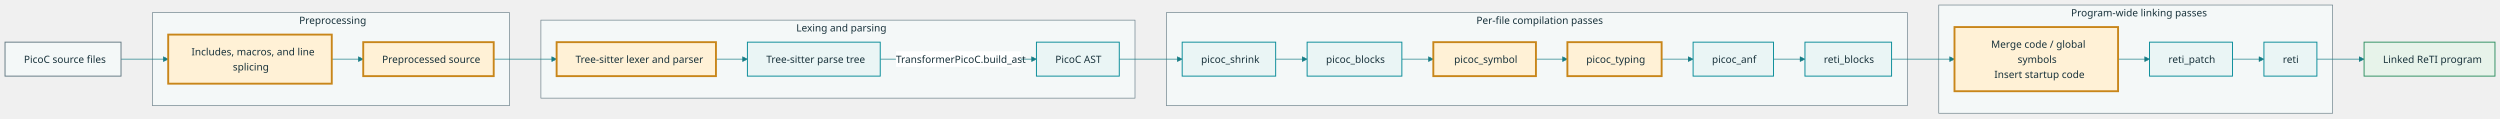
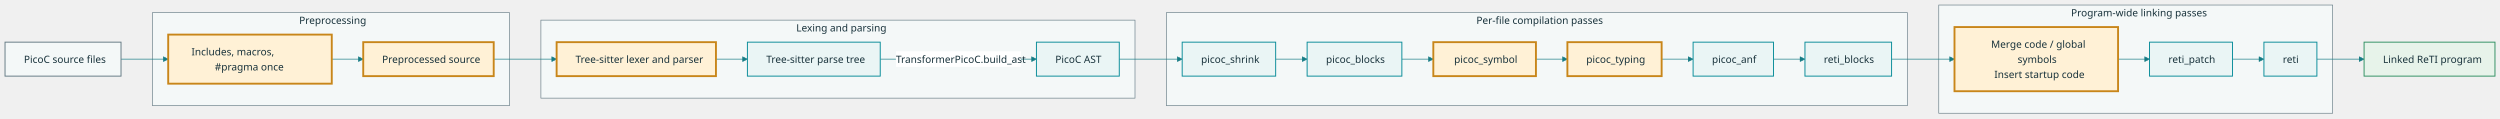
<svg xmlns="http://www.w3.org/2000/svg" id="picoos-diagram-2" width="3973.812" class="flowchart" viewBox="0 0 3973.812 188" role="img" height="188" aria-labelledby="compiler-picoos-pipeline-title" preserveAspectRatio="xMidYMid meet">
  <g>
    <marker id="picoos-diagram-2_flowchart-v2-pointEnd" class="marker flowchart-v2" viewBox="0 0 10 10" refX="5" refY="5" markerUnits="userSpaceOnUse" markerWidth="8" markerHeight="8" orient="auto">
      <path d="M 0 0 L 10 5 L 0 10 z" class="arrowMarkerPath" fill="#167b84" stroke="#167b84" stroke-width="1px" stroke-dasharray="1px, 0px" />
    </marker>
    <marker id="picoos-diagram-2_flowchart-v2-pointStart" class="marker flowchart-v2" viewBox="0 0 10 10" refX="4.5" refY="5" markerUnits="userSpaceOnUse" markerWidth="8" markerHeight="8" orient="auto">
      <path d="M 0 5 L 10 10 L 10 0 z" class="arrowMarkerPath" fill="#167b84" stroke="#167b84" stroke-width="1px" stroke-dasharray="1px, 0px" />
    </marker>
    <marker id="picoos-diagram-2_flowchart-v2-pointEnd-margin" class="marker flowchart-v2" viewBox="0 0 11.5 14" refX="11.5" refY="7" markerUnits="userSpaceOnUse" markerWidth="10.5" markerHeight="14" orient="auto">
      <path d="M 0 0 L 11.5 7 L 0 14 z" class="arrowMarkerPath" fill="#167b84" stroke="#167b84" stroke-width="0px" stroke-dasharray="1px, 0px" />
    </marker>
    <marker id="picoos-diagram-2_flowchart-v2-pointStart-margin" class="marker flowchart-v2" viewBox="0 0 11.5 14" refX="1" refY="7" markerUnits="userSpaceOnUse" markerWidth="11.5" markerHeight="14" orient="auto">
      <polygon points="0,7 11.5,14 11.5,0" class="arrowMarkerPath" fill="#167b84" stroke="#167b84" stroke-width="0px" stroke-dasharray="1px, 0px" />
    </marker>
    <marker id="picoos-diagram-2_flowchart-v2-circleEnd" class="marker flowchart-v2" viewBox="0 0 10 10" refX="11" refY="5" markerUnits="userSpaceOnUse" markerWidth="11" markerHeight="11" orient="auto">
      <circle cx="5" cy="5" r="5" class="arrowMarkerPath" fill="#637983" stroke="#637983" stroke-width="1px" stroke-dasharray="1px, 0px" />
    </marker>
    <marker id="picoos-diagram-2_flowchart-v2-circleStart" class="marker flowchart-v2" viewBox="0 0 10 10" refX="-1" refY="5" markerUnits="userSpaceOnUse" markerWidth="11" markerHeight="11" orient="auto">
      <circle cx="5" cy="5" r="5" class="arrowMarkerPath" fill="#637983" stroke="#637983" stroke-width="1px" stroke-dasharray="1px, 0px" />
    </marker>
    <marker id="picoos-diagram-2_flowchart-v2-circleEnd-margin" class="marker flowchart-v2" viewBox="0 0 10 10" refY="5" refX="12.25" markerUnits="userSpaceOnUse" markerWidth="14" markerHeight="14" orient="auto">
      <circle cx="5" cy="5" r="5" class="arrowMarkerPath" fill="#637983" stroke="#637983" stroke-width="0px" stroke-dasharray="1px, 0px" />
    </marker>
    <marker id="picoos-diagram-2_flowchart-v2-circleStart-margin" class="marker flowchart-v2" viewBox="0 0 10 10" refX="-2" refY="5" markerUnits="userSpaceOnUse" markerWidth="14" markerHeight="14" orient="auto">
      <circle cx="5" cy="5" r="5" class="arrowMarkerPath" fill="#637983" stroke="#637983" stroke-width="0px" stroke-dasharray="1px, 0px" />
    </marker>
    <marker id="picoos-diagram-2_flowchart-v2-crossEnd" class="marker cross flowchart-v2" viewBox="0 0 11 11" refX="12" refY="5.2" markerUnits="userSpaceOnUse" markerWidth="11" markerHeight="11" orient="auto">
      <path d="M 1,1 l 9,9 M 10,1 l -9,9" class="arrowMarkerPath" fill="#167b84" stroke="#167b84" stroke-width="2px" stroke-dasharray="1px, 0px" />
    </marker>
    <marker id="picoos-diagram-2_flowchart-v2-crossStart" class="marker cross flowchart-v2" viewBox="0 0 11 11" refX="-1" refY="5.2" markerUnits="userSpaceOnUse" markerWidth="11" markerHeight="11" orient="auto">
      <path d="M 1,1 l 9,9 M 10,1 l -9,9" class="arrowMarkerPath" fill="#167b84" stroke="#167b84" stroke-width="2px" stroke-dasharray="1px, 0px" />
    </marker>
    <marker id="picoos-diagram-2_flowchart-v2-crossEnd-margin" class="marker cross flowchart-v2" viewBox="0 0 15 15" refX="17.7" refY="7.5" markerUnits="userSpaceOnUse" markerWidth="12" markerHeight="12" orient="auto">
      <path d="M 1,1 L 14,14 M 1,14 L 14,1" class="arrowMarkerPath" fill="#167b84" stroke="#167b84" stroke-width="2.5px" />
    </marker>
    <marker id="picoos-diagram-2_flowchart-v2-crossStart-margin" class="marker cross flowchart-v2" viewBox="0 0 15 15" refX="-3.5" refY="7.5" markerUnits="userSpaceOnUse" markerWidth="12" markerHeight="12" orient="auto">
      <path d="M 1,1 L 14,14 M 1,14 L 14,1" class="arrowMarkerPath" fill="#167b84" stroke="#167b84" stroke-width="2.5px" stroke-dasharray="1px, 0px" />
    </marker>
    <g class="root">
      <g class="clusters">
        <g class="cluster " id="picoos-diagram-2-linking">
          <rect x="3081.719" y="8" width="626.047" height="172" rx="0" ry="0" fill="#f4f8f8" stroke="#637983" stroke-width="1px" />
          <g class="cluster-label " transform="translate(3291.977, 8)">
            <g class="svg-label">
              <text x="0" y="18" font-family="Cantarell, sans-serif" font-size="16px" fill="#17313a" xml:space="preserve" stroke="none" stroke-width="1px">Program-wide linking passes</text>
            </g>
          </g>
        </g>
        <g class="cluster " id="picoos-diagram-2-compilation">
          <rect x="1854.109" y="20" width="1177.609" height="148" rx="0" ry="0" fill="#f4f8f8" stroke="#637983" stroke-width="1px" />
          <g class="cluster-label " transform="translate(2346.734, 20)">
            <g class="svg-label">
              <text x="0" y="18" font-family="Cantarell, sans-serif" font-size="16px" fill="#17313a" xml:space="preserve" stroke="none" stroke-width="1px">Per-file compilation passes</text>
            </g>
          </g>
        </g>
        <g class="cluster " id="picoos-diagram-2-frontend">
          <rect x="859.766" y="32" width="944.344" height="124" rx="0" ry="0" fill="#f4f8f8" stroke="#637983" stroke-width="1px" />
          <g class="cluster-label " transform="translate(1265.68, 32)">
            <g class="svg-label">
              <text x="0" y="18" font-family="Cantarell, sans-serif" font-size="16px" fill="#17313a" xml:space="preserve" stroke="none" stroke-width="1px">Lexing and parsing</text>
            </g>
          </g>
        </g>
        <g class="cluster " id="picoos-diagram-2-preprocessing">
          <rect x="242.359" y="20" width="567.406" height="148" rx="0" ry="0" fill="#f4f8f8" stroke="#637983" stroke-width="1px" />
          <g class="cluster-label " transform="translate(475.5312, 20)">
            <g class="svg-label">
              <text x="0" y="18" font-family="Cantarell, sans-serif" font-size="16px" fill="#17313a" xml:space="preserve" stroke="none" stroke-width="1px">Preprocessing</text>
            </g>
          </g>
        </g>
      </g>
      <g class="edgePaths">
        <path d="M192.359,94L196.526,94C200.693,94,209.026,94,217.359,94C225.693,94,234.026,94,241.693,94C249.359,94,256.359,94,259.859,94L263.359,94" id="picoos-diagram-2-L_source_preprocessor_0" class=" edge-thickness-normal edge-pattern-solid edge-thickness-normal edge-pattern-solid flowchart-link" marker-end="url(#picoos-diagram-2_flowchart-v2-pointEnd)" fill="none" stroke="#167b84" stroke-width="1px" stroke-dasharray="0px" />
        <path d="M527.359,94L531.526,94C535.693,94,544.026,94,551.693,94C559.359,94,566.359,94,569.859,94L573.359,94" id="picoos-diagram-2-L_preprocessor_preprocessed_0" class=" edge-thickness-normal edge-pattern-solid edge-thickness-normal edge-pattern-solid flowchart-link" marker-end="url(#picoos-diagram-2_flowchart-v2-pointEnd)" fill="none" stroke="#167b84" stroke-width="1px" stroke-dasharray="0px" />
        <path d="M784.766,94L788.932,94C793.099,94,801.432,94,809.766,94C818.099,94,826.432,94,834.766,94C843.099,94,851.432,94,859.099,94C866.766,94,873.766,94,877.266,94L880.766,94" id="picoos-diagram-2-L_preprocessed_parser_0" class=" edge-thickness-normal edge-pattern-solid edge-thickness-normal edge-pattern-solid flowchart-link" marker-end="url(#picoos-diagram-2_flowchart-v2-pointEnd)" fill="none" stroke="#167b84" stroke-width="1px" stroke-dasharray="0px" />
        <path d="M1138.016,94L1142.182,94C1146.349,94,1154.682,94,1162.349,94C1170.016,94,1177.016,94,1180.516,94L1184.016,94" id="picoos-diagram-2-L_parser_parse_tree_0" class=" edge-thickness-normal edge-pattern-solid edge-thickness-normal edge-pattern-solid flowchart-link" marker-end="url(#picoos-diagram-2_flowchart-v2-pointEnd)" fill="none" stroke="#167b84" stroke-width="1px" stroke-dasharray="0px" />
        <path d="M1399.156,94L1419.845,94C1440.534,94,1481.911,94,1522.622,94C1563.333,94,1603.378,94,1623.4,94L1643.422,94" id="picoos-diagram-2-L_parse_tree_ast_0" class=" edge-thickness-normal edge-pattern-solid edge-thickness-normal edge-pattern-solid flowchart-link" marker-end="url(#picoos-diagram-2_flowchart-v2-pointEnd)" fill="none" stroke="#167b84" stroke-width="1px" stroke-dasharray="0px" />
        <path d="M1779.109,94L1783.276,94C1787.443,94,1795.776,94,1804.109,94C1812.443,94,1820.776,94,1829.109,94C1837.443,94,1845.776,94,1853.443,94C1861.109,94,1868.109,94,1871.609,94L1875.109,94" id="picoos-diagram-2-L_ast_shrink_0" class=" edge-thickness-normal edge-pattern-solid edge-thickness-normal edge-pattern-solid flowchart-link" marker-end="url(#picoos-diagram-2_flowchart-v2-pointEnd)" fill="none" stroke="#167b84" stroke-width="1px" stroke-dasharray="0px" />
        <path d="M2027.703,94L2031.87,94C2036.036,94,2044.37,94,2052.036,94C2059.703,94,2066.703,94,2070.203,94L2073.703,94" id="picoos-diagram-2-L_shrink_blocks_0" class=" edge-thickness-normal edge-pattern-solid edge-thickness-normal edge-pattern-solid flowchart-link" marker-end="url(#picoos-diagram-2_flowchart-v2-pointEnd)" fill="none" stroke="#167b84" stroke-width="1px" stroke-dasharray="0px" />
        <path d="M2228.297,94L2232.464,94C2236.63,94,2244.964,94,2252.63,94C2260.297,94,2267.297,94,2270.797,94L2274.297,94" id="picoos-diagram-2-L_blocks_symbol_0" class=" edge-thickness-normal edge-pattern-solid edge-thickness-normal edge-pattern-solid flowchart-link" marker-end="url(#picoos-diagram-2_flowchart-v2-pointEnd)" fill="none" stroke="#167b84" stroke-width="1px" stroke-dasharray="0px" />
        <path d="M2441.406,94L2445.573,94C2449.74,94,2458.073,94,2465.74,94C2473.406,94,2480.406,94,2483.906,94L2487.406,94" id="picoos-diagram-2-L_symbol_typing_0" class=" edge-thickness-normal edge-pattern-solid edge-thickness-normal edge-pattern-solid flowchart-link" marker-end="url(#picoos-diagram-2_flowchart-v2-pointEnd)" fill="none" stroke="#167b84" stroke-width="1px" stroke-dasharray="0px" />
        <path d="M2641.219,94L2645.385,94C2649.552,94,2657.885,94,2665.552,94C2673.219,94,2680.219,94,2683.719,94L2687.219,94" id="picoos-diagram-2-L_typing_anf_0" class=" edge-thickness-normal edge-pattern-solid edge-thickness-normal edge-pattern-solid flowchart-link" marker-end="url(#picoos-diagram-2_flowchart-v2-pointEnd)" fill="none" stroke="#167b84" stroke-width="1px" stroke-dasharray="0px" />
        <path d="M2819.016,94L2823.182,94C2827.349,94,2835.682,94,2843.349,94C2851.016,94,2858.016,94,2861.516,94L2865.016,94" id="picoos-diagram-2-L_anf_reti_blocks_0" class=" edge-thickness-normal edge-pattern-solid edge-thickness-normal edge-pattern-solid flowchart-link" marker-end="url(#picoos-diagram-2_flowchart-v2-pointEnd)" fill="none" stroke="#167b84" stroke-width="1px" stroke-dasharray="0px" />
        <path d="M3006.719,94L3010.885,94C3015.052,94,3023.385,94,3031.719,94C3040.052,94,3048.385,94,3056.719,94C3065.052,94,3073.385,94,3081.052,94C3088.719,94,3095.719,94,3099.219,94L3102.719,94" id="picoos-diagram-2-L_reti_blocks_merge_0" class=" edge-thickness-normal edge-pattern-solid edge-thickness-normal edge-pattern-solid flowchart-link" marker-end="url(#picoos-diagram-2_flowchart-v2-pointEnd)" fill="none" stroke="#167b84" stroke-width="1px" stroke-dasharray="0px" />
        <path d="M3366.719,94L3370.885,94C3375.052,94,3383.385,94,3391.052,94C3398.719,94,3405.719,94,3409.219,94L3412.719,94" id="picoos-diagram-2-L_merge_patch_0" class=" edge-thickness-normal edge-pattern-solid edge-thickness-normal edge-pattern-solid flowchart-link" marker-end="url(#picoos-diagram-2_flowchart-v2-pointEnd)" fill="none" stroke="#167b84" stroke-width="1px" stroke-dasharray="0px" />
        <path d="M3548.563,94L3552.729,94C3556.896,94,3565.229,94,3572.896,94C3580.563,94,3587.563,94,3591.063,94L3594.563,94" id="picoos-diagram-2-L_patch_reti_0" class=" edge-thickness-normal edge-pattern-solid edge-thickness-normal edge-pattern-solid flowchart-link" marker-end="url(#picoos-diagram-2_flowchart-v2-pointEnd)" fill="none" stroke="#167b84" stroke-width="1px" stroke-dasharray="0px" />
        <path d="M3682.766,94L3686.932,94C3691.099,94,3699.432,94,3707.766,94C3716.099,94,3724.432,94,3732.099,94C3739.766,94,3746.766,94,3750.266,94L3753.766,94" id="picoos-diagram-2-L_reti_output_0" class=" edge-thickness-normal edge-pattern-solid edge-thickness-normal edge-pattern-solid flowchart-link" marker-end="url(#picoos-diagram-2_flowchart-v2-pointEnd)" fill="none" stroke="#167b84" stroke-width="1px" stroke-dasharray="0px" />
      </g>
      <g class="edgeLabels">
        <g class="edgeLabel">
          <g class="label" transform="translate(0, 0)">
            <g class="svg-label" />
          </g>
        </g>
        <g class="edgeLabel">
          <g class="label" transform="translate(0, 0)">
            <g class="svg-label" />
          </g>
        </g>
        <g class="edgeLabel">
          <g class="label" transform="translate(0, 0)">
            <g class="svg-label" />
          </g>
        </g>
        <g class="edgeLabel">
          <g class="label" transform="translate(0, 0)">
            <g class="svg-label" />
          </g>
        </g>
        <g class="edgeLabel" transform="translate(1523.289, 94)">
          <g class="label" transform="translate(-99.13281, -12)">
            <g class="svg-label">
              <rect x="0" y="0" width="198.266" height="24" class="svg-label-background" fill="rgba(255, 255, 255, 0.5)" stroke="none" stroke-width="1px" rx="0" ry="0" />
              <rect x="0" y="0" width="198.266" height="24" class="svg-label-background" fill="#ffffff" stroke="none" stroke-width="1px" rx="0" ry="0" />
              <rect x="0" y="0" width="198.266" height="24" class="svg-label-background" fill="#ffffff" stroke="none" stroke-width="1px" rx="0" ry="0" />
              <text x="0" y="18" font-family="Cantarell, sans-serif" font-size="16px" fill="#17313a" xml:space="preserve" stroke="none" stroke-width="1px">TransformerPicoC.build_ast</text>
            </g>
          </g>
        </g>
        <g class="edgeLabel">
          <g class="label" transform="translate(0, 0)">
            <g class="svg-label" />
          </g>
        </g>
        <g class="edgeLabel">
          <g class="label" transform="translate(0, 0)">
            <g class="svg-label" />
          </g>
        </g>
        <g class="edgeLabel">
          <g class="label" transform="translate(0, 0)">
            <g class="svg-label" />
          </g>
        </g>
        <g class="edgeLabel">
          <g class="label" transform="translate(0, 0)">
            <g class="svg-label" />
          </g>
        </g>
        <g class="edgeLabel">
          <g class="label" transform="translate(0, 0)">
            <g class="svg-label" />
          </g>
        </g>
        <g class="edgeLabel">
          <g class="label" transform="translate(0, 0)">
            <g class="svg-label" />
          </g>
        </g>
        <g class="edgeLabel">
          <g class="label" transform="translate(0, 0)">
            <g class="svg-label" />
          </g>
        </g>
        <g class="edgeLabel">
          <g class="label" transform="translate(0, 0)">
            <g class="svg-label" />
          </g>
        </g>
        <g class="edgeLabel">
          <g class="label" transform="translate(0, 0)">
            <g class="svg-label" />
          </g>
        </g>
        <g class="edgeLabel">
          <g class="label" transform="translate(0, 0)">
            <g class="svg-label" />
          </g>
        </g>
      </g>
      <g class="nodes">
        <g class="node default  " id="picoos-diagram-2-flowchart-source-0" transform="translate(100.1797, 94)">
          <rect class="basic label-container" x="-92.18" y="-27" width="184.359" height="54" rx="0" ry="0" fill="#f4f8f8" stroke="#637983" stroke-width="1.5px" />
          <g class="label" transform="translate(-62.17969, -12)">
            <rect rx="0" ry="0" fill="#f4f8f8" stroke="#637983" stroke-width="1px" />
            <g class="svg-label">
              <text x="0" y="18" font-family="Cantarell, sans-serif" font-size="16px" fill="#17313a" xml:space="preserve" stroke="none" stroke-width="1px">PicoC source files</text>
            </g>
          </g>
        </g>
        <g class="node default added " id="picoos-diagram-2-flowchart-preprocessor-1" transform="translate(397.3594, 94)">
          <rect class="basic label-container" x="-130" y="-39" width="260" height="78" rx="0" ry="0" fill="#fff1d6" stroke="#c8861a" stroke-width="3px" />
          <g class="label" transform="translate(-100, -24)">
            <rect rx="0" ry="0" fill="#f4f8f8" stroke="#637983" stroke-width="1px" />
            <g class="svg-label">
-               <text x="6.938" y="18" font-family="Cantarell, sans-serif" font-size="16px" fill="#17313a" xml:space="preserve" stroke="none" stroke-width="3px">Includes, macros, and line </text>
-               <text x="72.719" y="42" font-family="Cantarell, sans-serif" font-size="16px" fill="#17313a" xml:space="preserve" stroke="none" stroke-width="3px">splicing</text>
+               <text x="6.938" y="18" font-family="Cantarell, sans-serif" font-size="16px" fill="#17313a" xml:space="preserve" stroke="none" stroke-width="3px">Includes, macros,</text>
+               <text x="44" y="42" font-family="Cantarell, sans-serif" font-size="16px" fill="#17313a" xml:space="preserve" stroke="none" stroke-width="3px">#pragma once</text>
            </g>
          </g>
        </g>
        <g class="node default added " id="picoos-diagram-2-flowchart-preprocessed-2" transform="translate(681.0625, 94)">
          <rect class="basic label-container" x="-103.703" y="-27" width="207.406" height="54" rx="0" ry="0" fill="#fff1d6" stroke="#c8861a" stroke-width="3px" />
          <g class="label" transform="translate(-73.70312, -12)">
            <rect rx="0" ry="0" fill="#f4f8f8" stroke="#637983" stroke-width="1px" />
            <g class="svg-label">
              <text x="0" y="18" font-family="Cantarell, sans-serif" font-size="16px" fill="#17313a" xml:space="preserve" stroke="none" stroke-width="3px">Preprocessed source</text>
            </g>
          </g>
        </g>
        <g class="node default added " id="picoos-diagram-2-flowchart-parser-3" transform="translate(1011.391, 94)">
          <rect class="basic label-container" x="-126.625" y="-27" width="253.25" height="54" rx="0" ry="0" fill="#fff1d6" stroke="#c8861a" stroke-width="3px" />
          <g class="label" transform="translate(-96.625, -12)">
            <rect rx="0" ry="0" fill="#f4f8f8" stroke="#637983" stroke-width="1px" />
            <g class="svg-label">
              <text x="0" y="18" font-family="Cantarell, sans-serif" font-size="16px" fill="#17313a" xml:space="preserve" stroke="none" stroke-width="3px">Tree-sitter lexer and parser</text>
            </g>
          </g>
        </g>
        <g class="node default  " id="picoos-diagram-2-flowchart-parse_tree-4" transform="translate(1293.586, 94)">
          <rect class="basic label-container" x="-105.57" y="-27" width="211.141" height="54" rx="0" ry="0" fill="#eaf5f5" stroke="#078b98" stroke-width="1.5px" />
          <g class="label" transform="translate(-75.57031, -12)">
            <rect rx="0" ry="0" fill="#f4f8f8" stroke="#637983" stroke-width="1px" />
            <g class="svg-label">
              <text x="0" y="18" font-family="Cantarell, sans-serif" font-size="16px" fill="#17313a" xml:space="preserve" stroke="none" stroke-width="1px">Tree-sitter parse tree</text>
            </g>
          </g>
        </g>
        <g class="node default  " id="picoos-diagram-2-flowchart-ast-5" transform="translate(1713.266, 94)">
          <rect class="basic label-container" x="-65.844" y="-27" width="131.688" height="54" rx="0" ry="0" fill="#eaf5f5" stroke="#078b98" stroke-width="1.5px" />
          <g class="label" transform="translate(-35.84375, -12)">
            <rect rx="0" ry="0" fill="#f4f8f8" stroke="#637983" stroke-width="1px" />
            <g class="svg-label">
              <text x="0" y="18" font-family="Cantarell, sans-serif" font-size="16px" fill="#17313a" xml:space="preserve" stroke="none" stroke-width="1px">PicoC AST</text>
            </g>
          </g>
        </g>
        <g class="node default  " id="picoos-diagram-2-flowchart-shrink-6" transform="translate(1953.406, 94)">
          <rect class="basic label-container" x="-74.297" y="-27" width="148.594" height="54" rx="0" ry="0" fill="#eaf5f5" stroke="#078b98" stroke-width="1.5px" />
          <g class="label" transform="translate(-44.29688, -12)">
            <rect rx="0" ry="0" fill="#f4f8f8" stroke="#637983" stroke-width="1px" />
            <g class="svg-label">
              <text x="0" y="18" font-family="Cantarell, sans-serif" font-size="16px" fill="#17313a" xml:space="preserve" stroke="none" stroke-width="1px">picoc_shrink</text>
            </g>
          </g>
        </g>
        <g class="node default  " id="picoos-diagram-2-flowchart-blocks-7" transform="translate(2153, 94)">
          <rect class="basic label-container" x="-75.297" y="-27" width="150.594" height="54" rx="0" ry="0" fill="#eaf5f5" stroke="#078b98" stroke-width="1.5px" />
          <g class="label" transform="translate(-45.29688, -12)">
            <rect rx="0" ry="0" fill="#f4f8f8" stroke="#637983" stroke-width="1px" />
            <g class="svg-label">
              <text x="0" y="18" font-family="Cantarell, sans-serif" font-size="16px" fill="#17313a" xml:space="preserve" stroke="none" stroke-width="1px">picoc_blocks</text>
            </g>
          </g>
        </g>
        <g class="node default added " id="picoos-diagram-2-flowchart-symbol-8" transform="translate(2359.852, 94)">
          <rect class="basic label-container" x="-81.555" y="-27" width="163.109" height="54" rx="0" ry="0" fill="#fff1d6" stroke="#c8861a" stroke-width="3px" />
          <g class="label" transform="translate(-51.55469, -12)">
            <rect rx="0" ry="0" fill="#f4f8f8" stroke="#637983" stroke-width="1px" />
            <g class="svg-label">
              <text x="3.047" y="18" font-family="Cantarell, sans-serif" font-size="16px" fill="#17313a" xml:space="preserve" stroke="none" stroke-width="3px">picoc_symbol</text>
            </g>
          </g>
        </g>
        <g class="node default added " id="picoos-diagram-2-flowchart-typing-9" transform="translate(2566.312, 94)">
          <rect class="basic label-container" x="-74.906" y="-27" width="149.812" height="54" rx="0" ry="0" fill="#fff1d6" stroke="#c8861a" stroke-width="3px" />
          <g class="label" transform="translate(-44.90625, -12)">
            <rect rx="0" ry="0" fill="#f4f8f8" stroke="#637983" stroke-width="1px" />
            <g class="svg-label">
              <text x="0" y="18" font-family="Cantarell, sans-serif" font-size="16px" fill="#17313a" xml:space="preserve" stroke="none" stroke-width="3px">picoc_typing</text>
            </g>
          </g>
        </g>
        <g class="node default  " id="picoos-diagram-2-flowchart-anf-10" transform="translate(2755.117, 94)">
          <rect class="basic label-container" x="-63.898" y="-27" width="127.797" height="54" rx="0" ry="0" fill="#eaf5f5" stroke="#078b98" stroke-width="1.5px" />
          <g class="label" transform="translate(-33.89844, -12)">
            <rect rx="0" ry="0" fill="#f4f8f8" stroke="#637983" stroke-width="1px" />
            <g class="svg-label">
              <text x="0" y="18" font-family="Cantarell, sans-serif" font-size="16px" fill="#17313a" xml:space="preserve" stroke="none" stroke-width="1px">picoc_anf</text>
            </g>
          </g>
        </g>
        <g class="node default  " id="picoos-diagram-2-flowchart-reti_blocks-11" transform="translate(2937.867, 94)">
          <rect class="basic label-container" x="-68.852" y="-27" width="137.703" height="54" rx="0" ry="0" fill="#eaf5f5" stroke="#078b98" stroke-width="1.5px" />
          <g class="label" transform="translate(-38.85156, -12)">
            <rect rx="0" ry="0" fill="#f4f8f8" stroke="#637983" stroke-width="1px" />
            <g class="svg-label">
              <text x="0" y="18" font-family="Cantarell, sans-serif" font-size="16px" fill="#17313a" xml:space="preserve" stroke="none" stroke-width="1px">reti_blocks</text>
            </g>
          </g>
        </g>
        <g class="node default added " id="picoos-diagram-2-flowchart-merge-12" transform="translate(3236.719, 94)">
          <rect class="basic label-container" x="-130" y="-51" width="260" height="102" rx="0" ry="0" fill="#fff1d6" stroke="#c8861a" stroke-width="3px" />
          <g class="label" transform="translate(-100, -36)">
            <rect rx="0" ry="0" fill="#f4f8f8" stroke="#637983" stroke-width="1px" />
            <g class="svg-label">
              <text x="28.094" y="18" font-family="Cantarell, sans-serif" font-size="16px" fill="#17313a" xml:space="preserve" stroke="none" stroke-width="3px">Merge code / global </text>
              <text x="70.312" y="42" font-family="Cantarell, sans-serif" font-size="16px" fill="#17313a" xml:space="preserve" stroke="none" stroke-width="3px">symbols</text>
              <text x="33.266" y="66" font-family="Cantarell, sans-serif" font-size="16px" fill="#17313a" xml:space="preserve" stroke="none" stroke-width="3px">Insert startup code</text>
            </g>
          </g>
        </g>
        <g class="node default  " id="picoos-diagram-2-flowchart-patch-13" transform="translate(3482.641, 94)">
          <rect class="basic label-container" x="-65.922" y="-27" width="131.844" height="54" rx="0" ry="0" fill="#eaf5f5" stroke="#078b98" stroke-width="1.5px" />
          <g class="label" transform="translate(-35.92188, -12)">
            <rect rx="0" ry="0" fill="#f4f8f8" stroke="#637983" stroke-width="1px" />
            <g class="svg-label">
              <text x="0" y="18" font-family="Cantarell, sans-serif" font-size="16px" fill="#17313a" xml:space="preserve" stroke="none" stroke-width="1px">reti_patch</text>
            </g>
          </g>
        </g>
        <g class="node default  " id="picoos-diagram-2-flowchart-reti-14" transform="translate(3640.664, 94)">
          <rect class="basic label-container" x="-42.102" y="-27" width="84.203" height="54" rx="0" ry="0" fill="#eaf5f5" stroke="#078b98" stroke-width="1.5px" />
          <g class="label" transform="translate(-12.10156, -12)">
            <rect rx="0" ry="0" fill="#f4f8f8" stroke="#637983" stroke-width="1px" />
            <g class="svg-label">
              <text x="0" y="18" font-family="Cantarell, sans-serif" font-size="16px" fill="#17313a" xml:space="preserve" stroke="none" stroke-width="1px">reti</text>
            </g>
          </g>
        </g>
        <g class="node default  " id="picoos-diagram-2-flowchart-output-15" transform="translate(3861.789, 94)">
          <rect class="basic label-container" x="-104.023" y="-27" width="208.047" height="54" rx="0" ry="0" fill="#e7f3ea" stroke="#2f8f61" stroke-width="1.5px" />
          <g class="label" transform="translate(-74.02344, -12)">
            <rect rx="0" ry="0" fill="#f4f8f8" stroke="#637983" stroke-width="1px" />
            <g class="svg-label">
              <text x="0" y="18" font-family="Cantarell, sans-serif" font-size="16px" fill="#17313a" xml:space="preserve" stroke="none" stroke-width="1px">Linked ReTI program</text>
            </g>
          </g>
        </g>
      </g>
    </g>
  </g>
  <defs>
    <filter id="picoos-diagram-2-drop-shadow" height="130%" width="130%">
      <feDropShadow dx="4" dy="4" stdDeviation="0" flood-opacity="0.06" flood-color="#000000" />
    </filter>
  </defs>
  <defs>
    <filter id="picoos-diagram-2-drop-shadow-small" height="150%" width="150%">
      <feDropShadow dx="2" dy="2" stdDeviation="0" flood-opacity="0.06" flood-color="#000000" />
    </filter>
  </defs>
  <linearGradient id="picoos-diagram-2-gradient" gradientUnits="objectBoundingBox" x1="0%" y1="0%" x2="100%" y2="0%">
    <stop offset="0%" stop-color="#637983" stop-opacity="1" />
    <stop offset="100%" stop-color="#637983" stop-opacity="1" />
  </linearGradient>
</svg>
